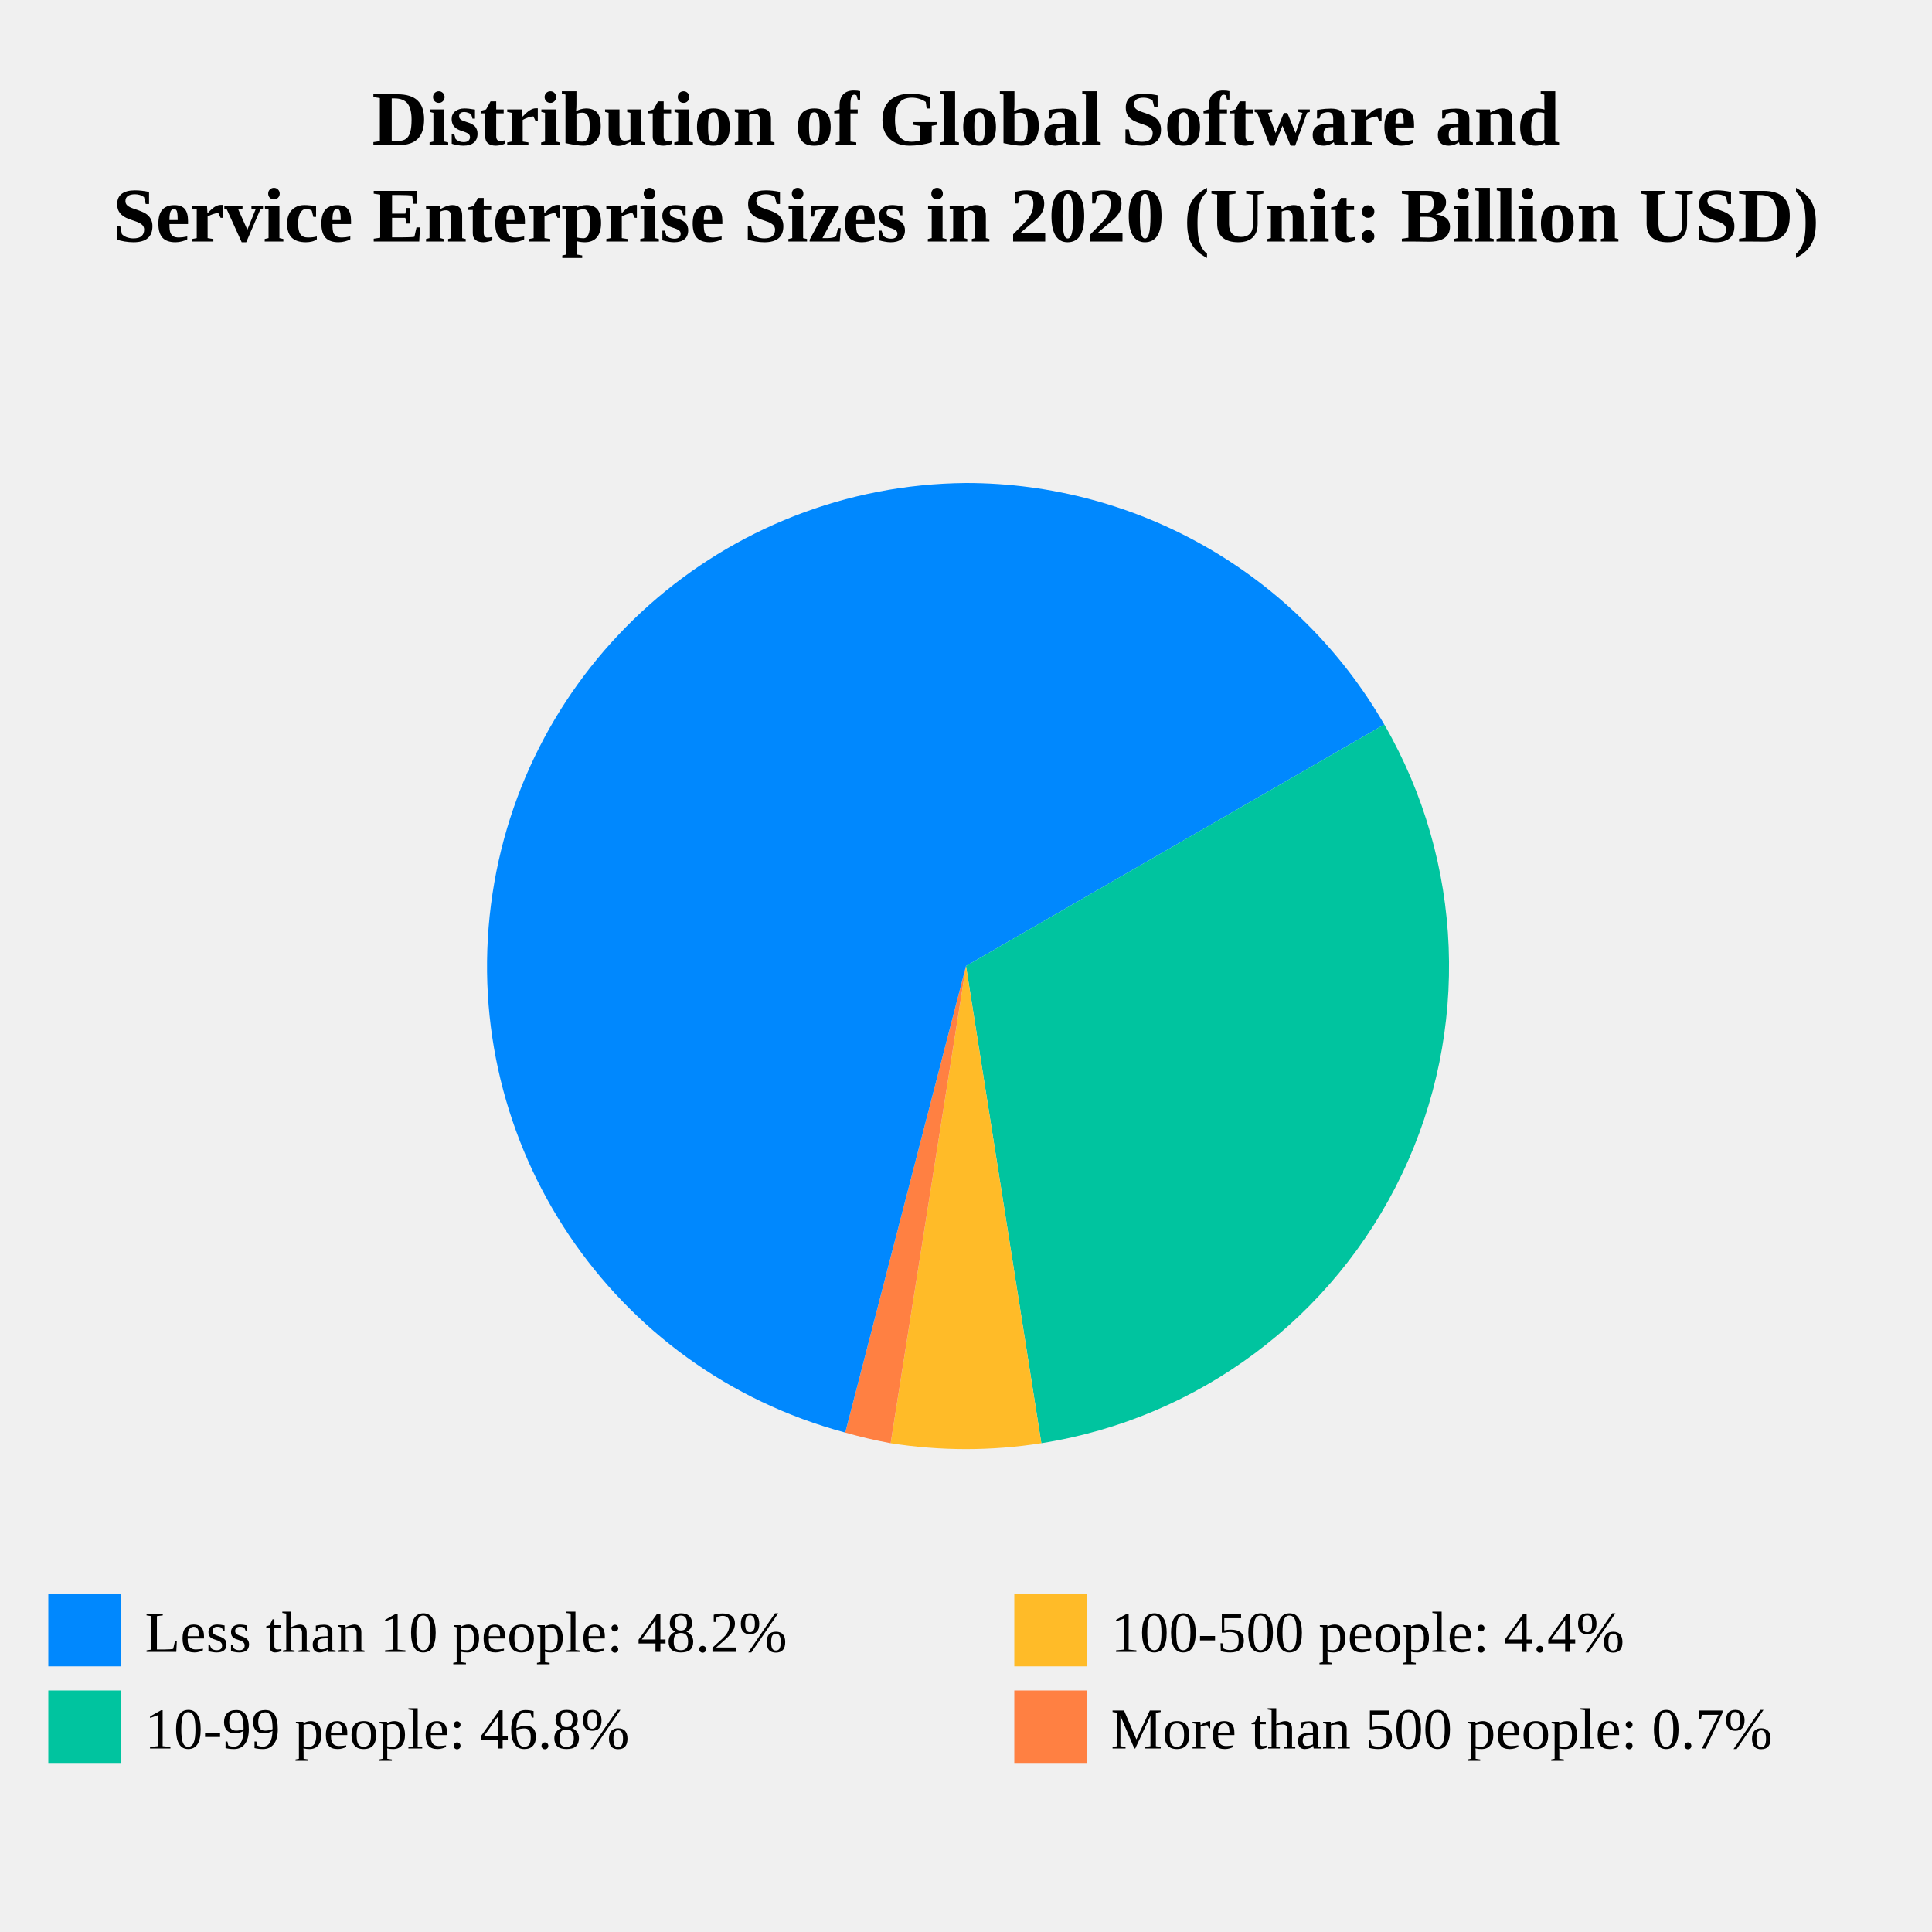
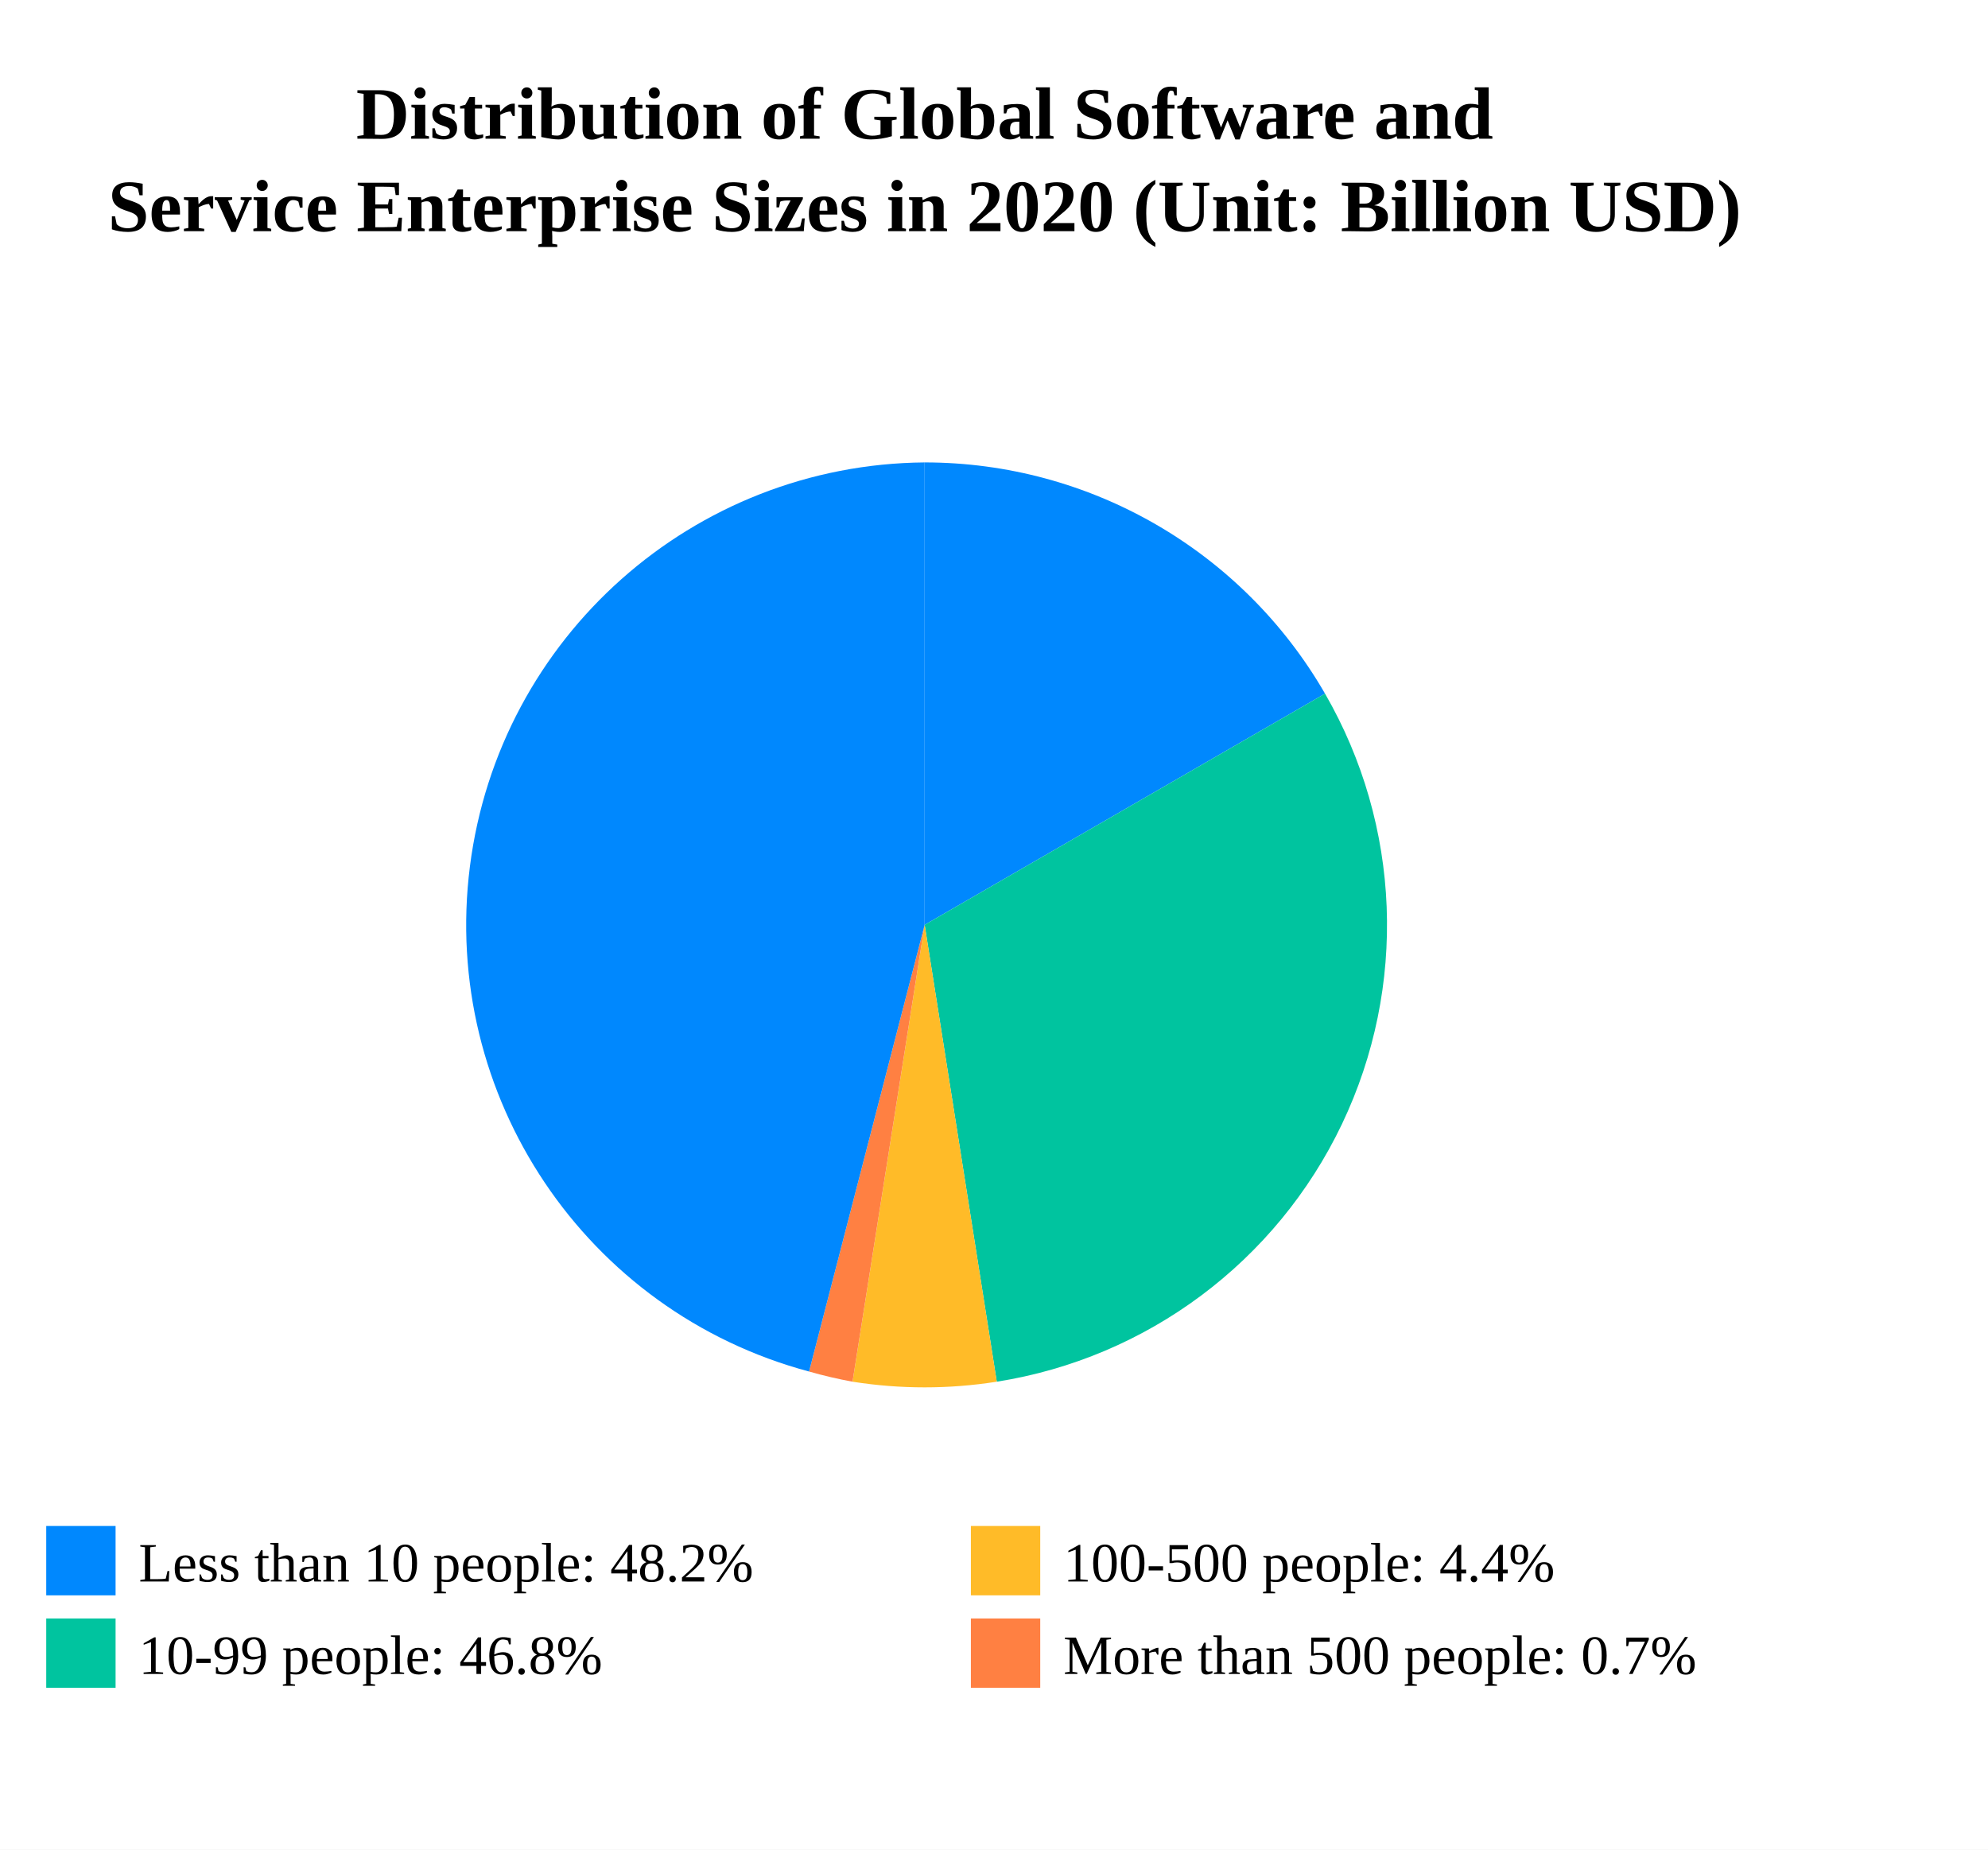
- <svg xmlns="http://www.w3.org/2000/svg" viewBox="0 0 400 400">
+ <svg xmlns="http://www.w3.org/2000/svg" viewBox="0 0 430 400">
+   <rect x="0" y="0" width="430" height="400" fill="#fff" />
  <g transform="translate(200, 200)">
    <path d="M0,-100 A100,100 0 0,1 86.6,-50 L0,0 Z" fill="#0088FE" />
    <path d="M86.6,-50 A100,100 0 0,1 15.6,98.8 L0,0 Z" fill="#00C49F" />
    <path d="M15.6,98.8 A100,100 0 0,1 -15.6,98.8 L0,0 Z" fill="#FFBB28" />
    <path d="M-15.6,98.8 A100,100 0 0,1 -25,96.6 L0,0 Z" fill="#FF8042" />
    <path d="M-25,96.6 A100,100 0 0,1 0,-100 L0,0 Z" fill="#0088FE" />
  </g>
  <g transform="translate(10, 330)">
    <rect x="0" y="0" width="15" height="15" fill="#0088FE" />
    <text x="20" y="12" font-size="12">Less than 10 people: 48.2%</text>
    <rect x="0" y="20" width="15" height="15" fill="#00C49F" />
    <text x="20" y="32" font-size="12">10-99 people: 46.8%</text>
    <rect x="200" y="0" width="15" height="15" fill="#FFBB28" />
    <text x="220" y="12" font-size="12">100-500 people: 4.4%</text>
    <rect x="200" y="20" width="15" height="15" fill="#FF8042" />
    <text x="220" y="32" font-size="12">More than 500 people: 0.7%</text>
  </g>
  <text x="200" y="30" font-size="16" text-anchor="middle" font-weight="bold">Distribution of Global Software and</text>
  <text x="200" y="50" font-size="16" text-anchor="middle" font-weight="bold">Service Enterprise Sizes in 2020 (Unit: Billion USD)</text>
</svg>
